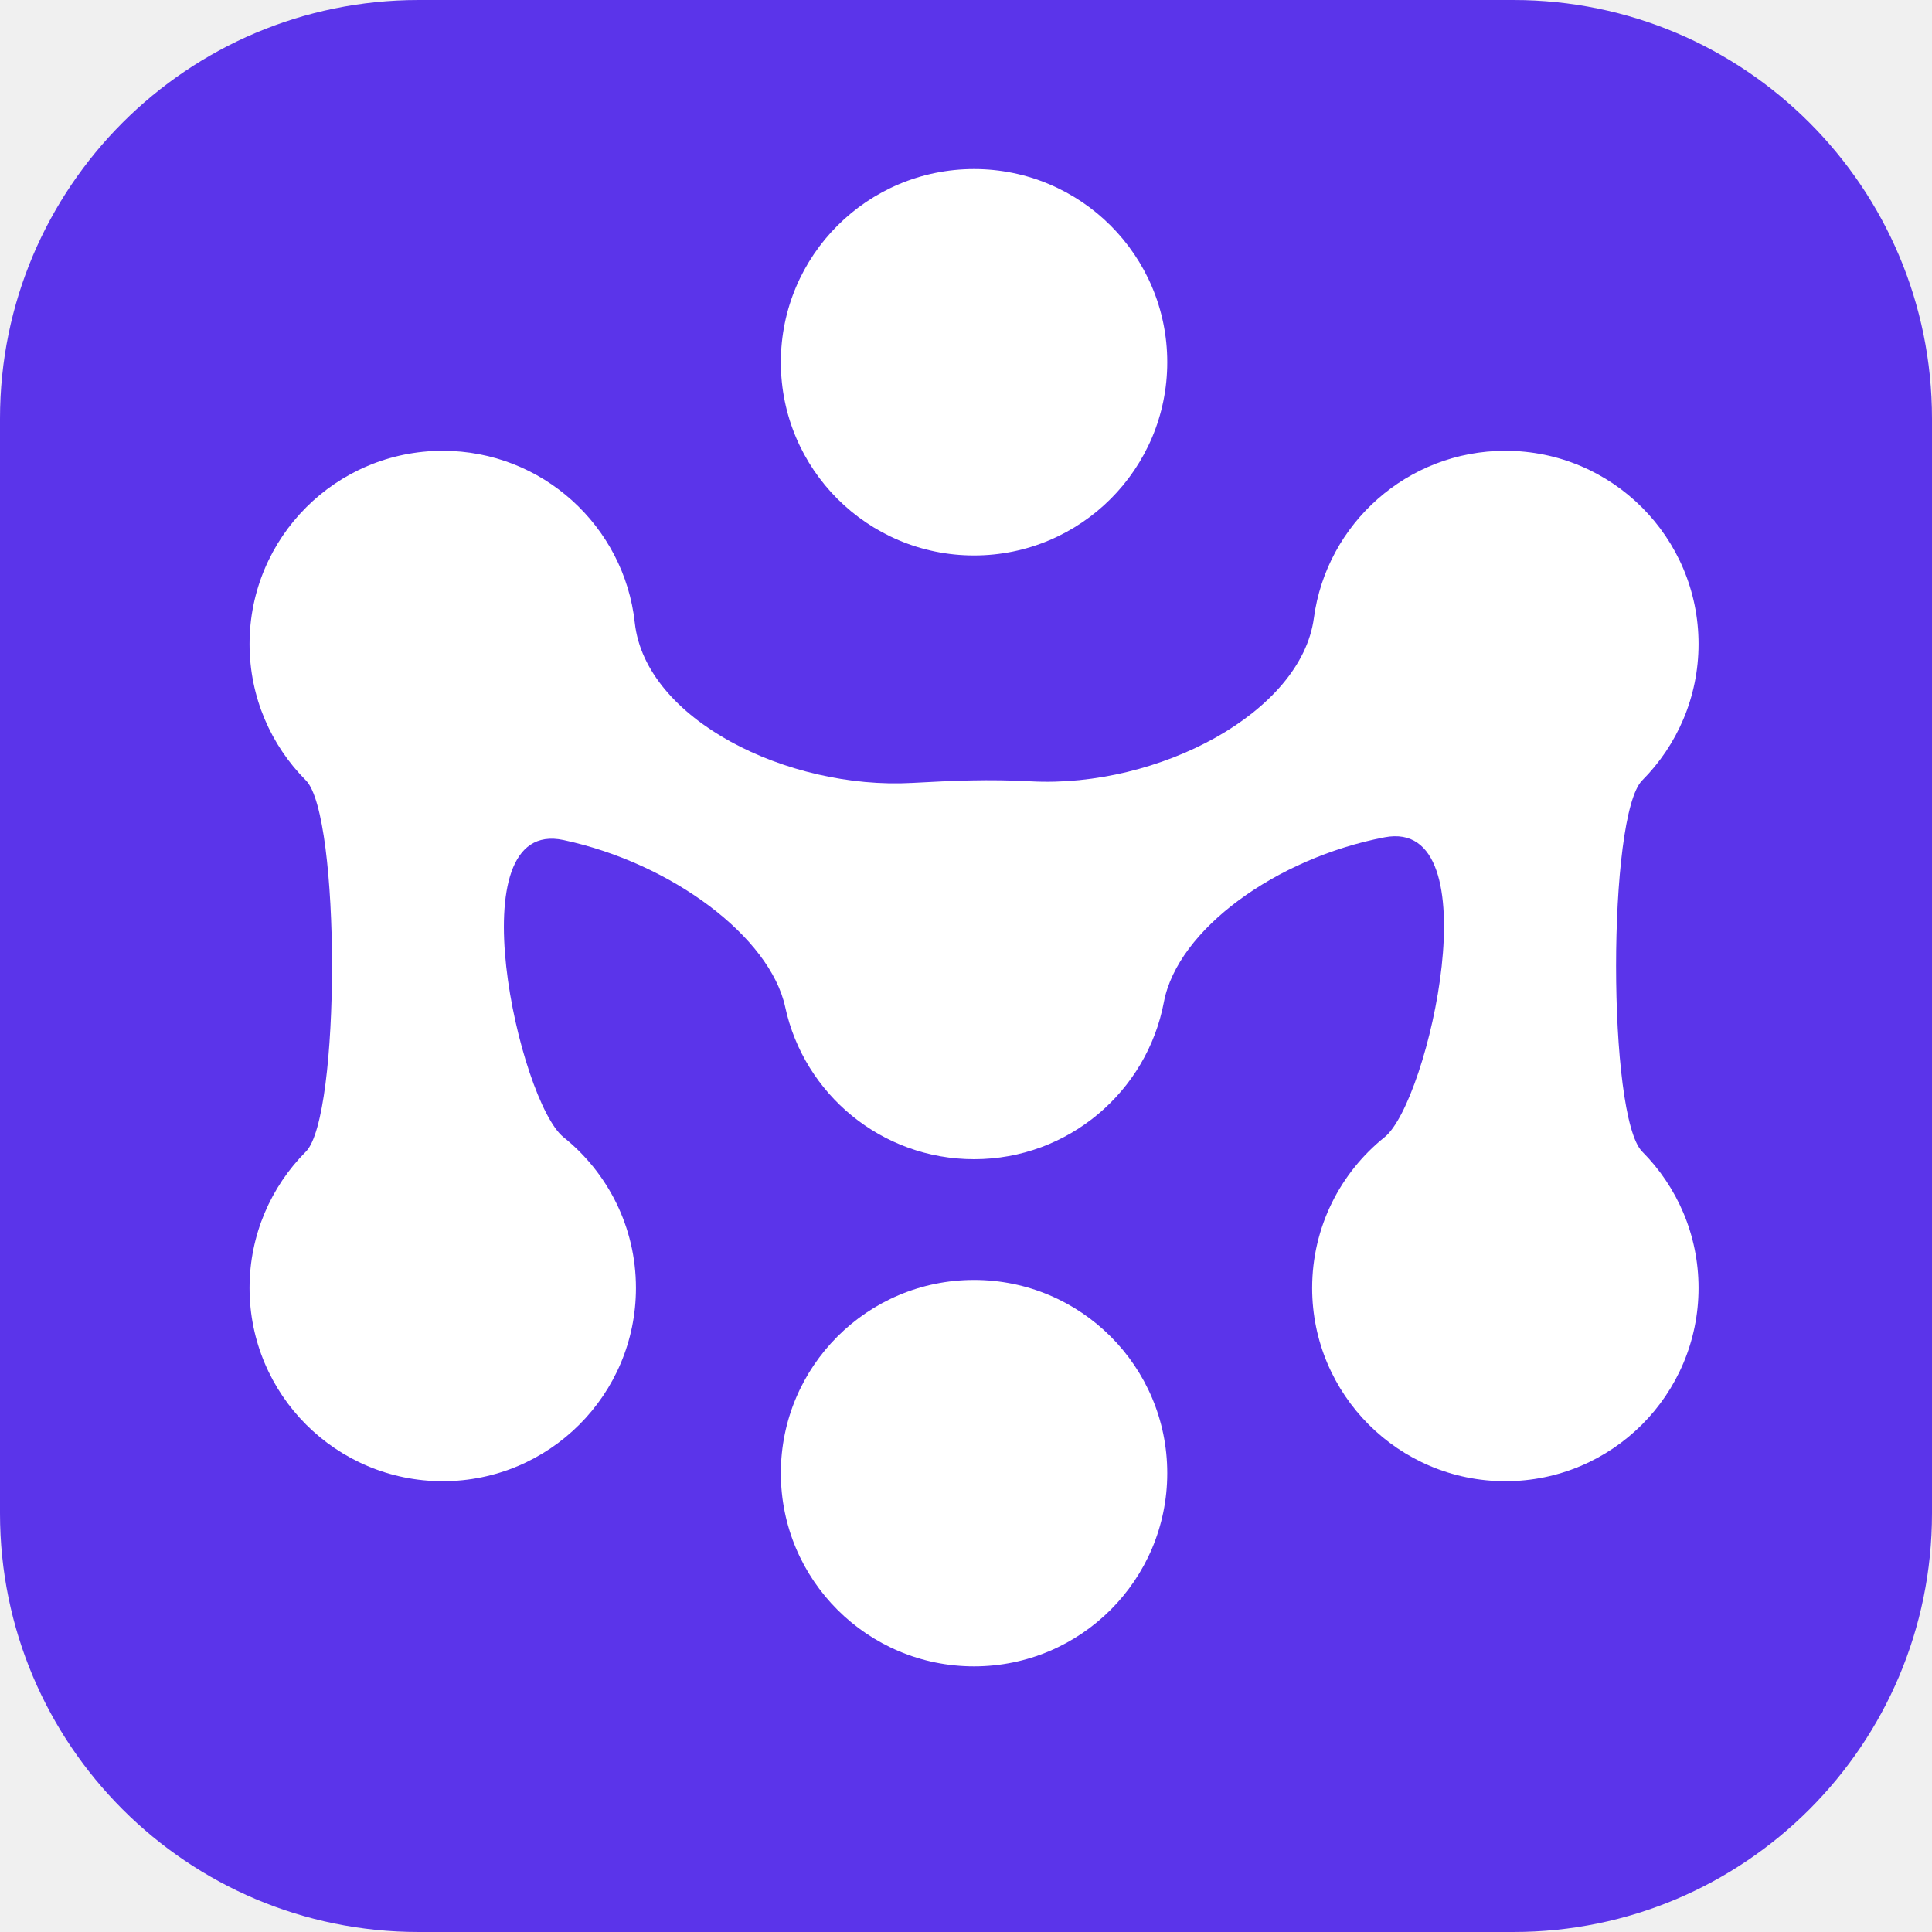
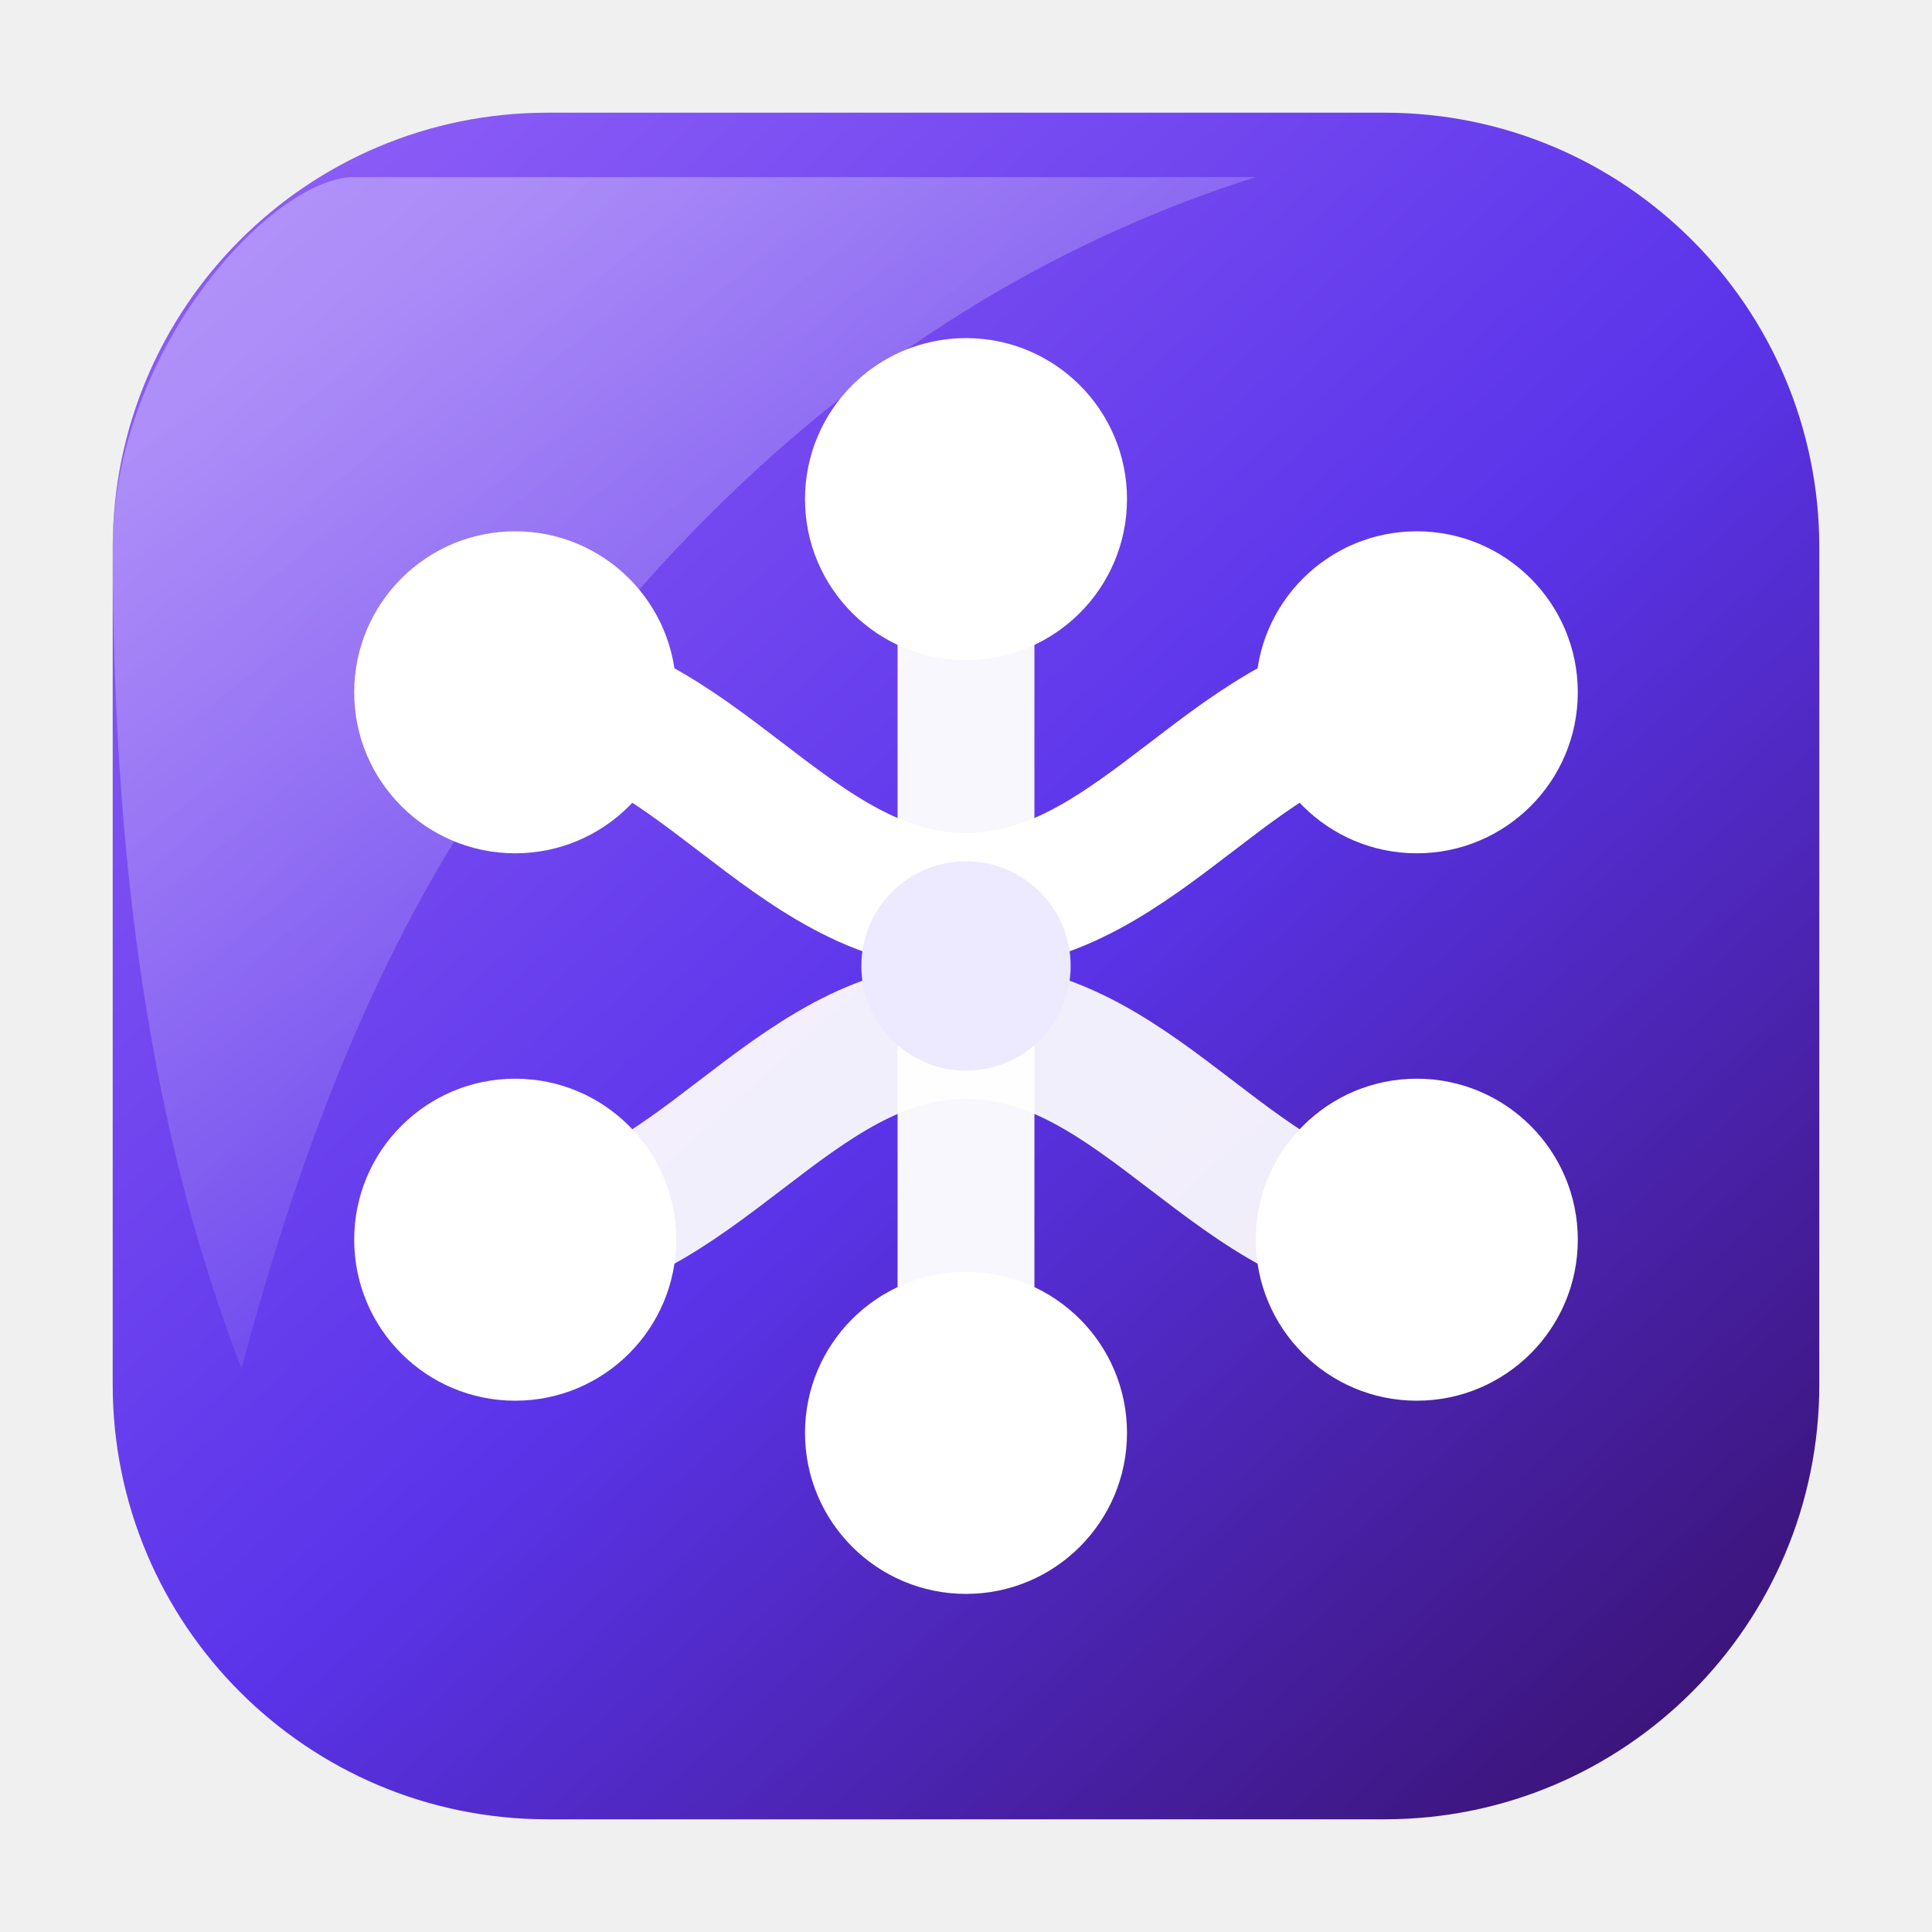
<svg xmlns="http://www.w3.org/2000/svg" width="120" height="120" viewBox="0 0 120 120" fill="none">
-   <rect width="120" height="120" rx="26" fill="#5B34EA" />
-   <circle cx="60.5" cy="91.5" r="12" transform="rotate(90 60.5 91.5)" fill="white" />
-   <circle cx="60.5" cy="22.5" r="12" transform="rotate(90 60.5 22.5)" fill="white" />
-   <path d="M15.5 40C15.5 43.306 16.837 46.3 19 48.471C21.163 50.641 21.163 69.359 19 71.529C16.837 73.7 15.5 76.694 15.5 80C15.5 86.627 20.873 92 27.5 92C34.127 92 39.5 86.627 39.5 80C39.5 76.21 37.743 72.831 35 70.632C32.257 68.433 28.259 50.736 35 52.177C41.741 53.618 47.831 58.203 48.771 62.549C49.94 67.952 54.747 72 60.5 72C66.36 72 71.24 67.799 72.29 62.244C73.146 57.722 79.288 53.293 86 52.007C92.712 50.722 88.743 68.433 86 70.632C83.257 72.831 81.5 76.21 81.5 80C81.5 86.627 86.873 92 93.5 92C100.127 92 105.5 86.627 105.5 80C105.5 76.694 104.163 73.7 102 71.529C99.837 69.359 99.837 50.641 102 48.471C104.163 46.3 105.5 43.306 105.5 40C105.5 33.373 100.127 28 93.5 28C87.418 28 82.394 32.524 81.607 38.39C80.82 44.256 71.952 48.947 64.042 48.531C61.401 48.392 59.294 48.483 56.659 48.628C48.901 49.054 40.086 44.686 39.428 38.68C38.771 32.674 33.681 28 27.5 28C20.873 28 15.5 33.373 15.5 40Z" fill="white" />
+   <defs>
+     <linearGradient id="miru-bg" x1="17" y1="12" x2="104" y2="108" gradientUnits="userSpaceOnUse">
+       <stop stop-color="#8B5CF6" />
+       <stop offset="0.52" stop-color="#5B34EA" />
+       <stop offset="1" stop-color="#3B1479" />
+     </linearGradient>
+     <linearGradient id="miru-shine" x1="34" y1="10" x2="74" y2="66" gradientUnits="userSpaceOnUse">
+       <stop stop-color="white" stop-opacity="0.32" />
+       <stop offset="1" stop-color="white" stop-opacity="0" />
+     </linearGradient>
+   </defs>
+   <rect x="7" y="7" width="106" height="106" rx="27" fill="url(#miru-bg)" />
+   <path d="M22 11H78C59 17 43 30 31 48C24 58 19 70 15 85C10 72 7 56 7 34C7 21.85 16.85 11 22 11Z" fill="url(#miru-shine)" />
+   <path d="M32 43C43 43 49 56 60 56C71 56 77 43 88 43" stroke="white" stroke-width="8.5" stroke-linecap="round" stroke-linejoin="round" />
+   <path d="M32 77C43 77 49 64 60 64C71 64 77 77 88 77" stroke="white" stroke-width="8.5" stroke-linecap="round" stroke-linejoin="round" opacity="0.92" />
+   <path d="M60 31V89" stroke="white" stroke-width="8.5" stroke-linecap="round" opacity="0.96" />
+   <circle cx="60" cy="31" r="10" fill="white" />
+   <circle cx="60" cy="89" r="10" fill="white" />
+   <circle cx="32" cy="43" r="10" fill="white" />
+   <circle cx="32" cy="77" r="10" fill="white" />
+   <circle cx="88" cy="43" r="10" fill="white" />
+   <circle cx="88" cy="77" r="10" fill="white" />
+   <circle cx="60" cy="60" r="6.5" fill="#EDE9FE" />
</svg>
